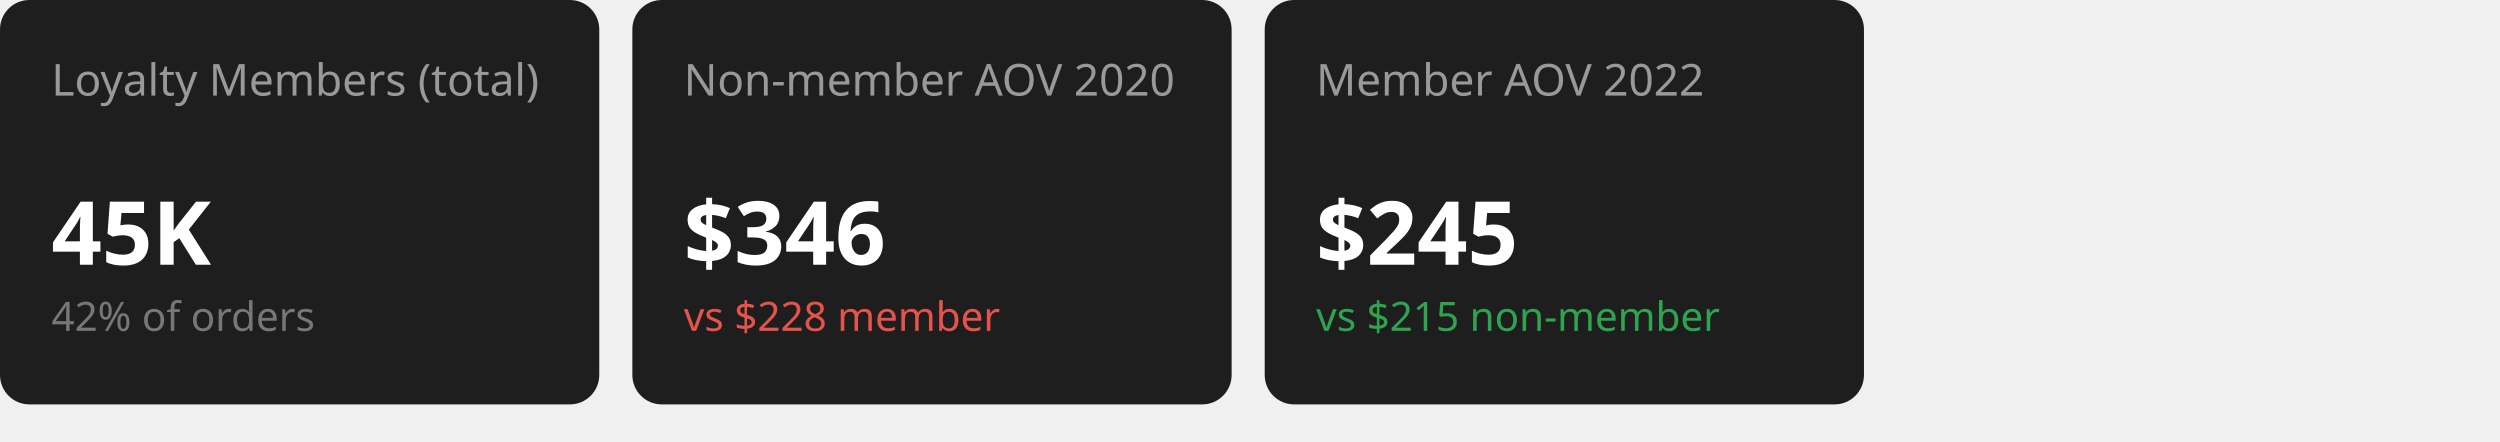
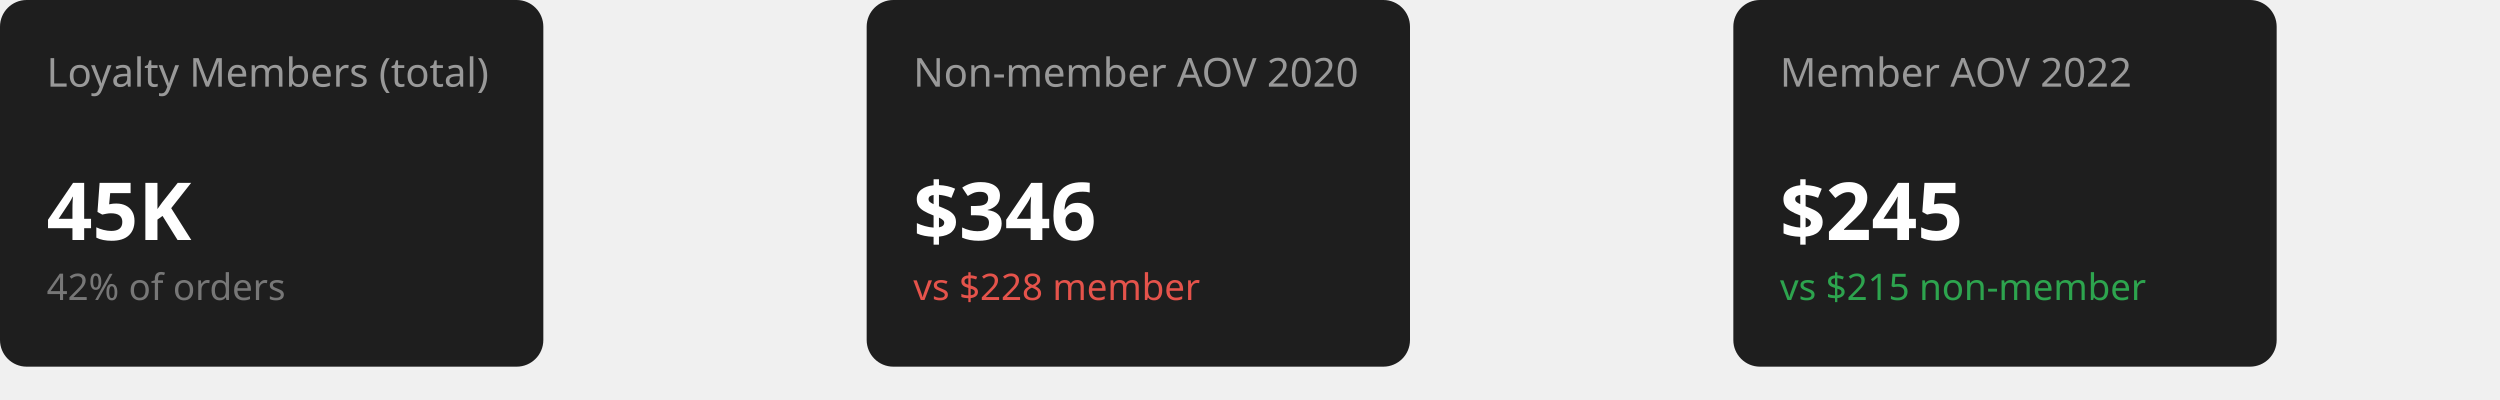
- <svg xmlns="http://www.w3.org/2000/svg" width="100%" viewBox="0 0 680 120" role="img">
+ <svg xmlns="http://www.w3.org/2000/svg" width="100%" viewBox="0 0 750 120" role="img">
  <rect x="0" y="0" width="163" height="110" rx="8" fill="#1e1e1e" />
  <text x="14" y="26" font-family="sans-serif" font-size="12" fill="#999">Loyalty Members (total)</text>
  <text x="14" y="72" font-family="sans-serif" font-size="24" font-weight="600" fill="#ffffff">45K</text>
  <text x="14" y="90" font-family="sans-serif" font-size="11" fill="#777">42% of orders</text>
-   <rect x="172" y="0" width="163" height="110" rx="8" fill="#1e1e1e" />
-   <text x="186" y="26" font-family="sans-serif" font-size="12" fill="#999">Non-member AOV 2020</text>
-   <text x="186" y="72" font-family="sans-serif" font-size="24" font-weight="600" fill="#ffffff">$346</text>
-   <text x="186" y="90" font-family="sans-serif" font-size="11" fill="#E5534B">vs $228 member</text>
-   <rect x="344" y="0" width="163" height="110" rx="8" fill="#1e1e1e" />
-   <text x="358" y="26" font-family="sans-serif" font-size="12" fill="#999">Member AOV 2022</text>
-   <text x="358" y="72" font-family="sans-serif" font-size="24" font-weight="600" fill="#ffffff">$245</text>
-   <text x="358" y="90" font-family="sans-serif" font-size="11" fill="#2DA44E">vs $215 non-member</text>
+   <rect x="260" y="0" width="163" height="110" rx="8" fill="#1e1e1e" />
+   <text x="274" y="26" font-family="sans-serif" font-size="12" fill="#999">Non-member AOV 2020</text>
+   <text x="274" y="72" font-family="sans-serif" font-size="24" font-weight="600" fill="#ffffff">$346</text>
+   <text x="274" y="90" font-family="sans-serif" font-size="11" fill="#E5534B">vs $228 member</text>
+   <rect x="520" y="0" width="163" height="110" rx="8" fill="#1e1e1e" />
+   <text x="534" y="26" font-family="sans-serif" font-size="12" fill="#999">Member AOV 2022</text>
+   <text x="534" y="72" font-family="sans-serif" font-size="24" font-weight="600" fill="#ffffff">$245</text>
+   <text x="534" y="90" font-family="sans-serif" font-size="11" fill="#2DA44E">vs $215 non-member</text>
</svg>
